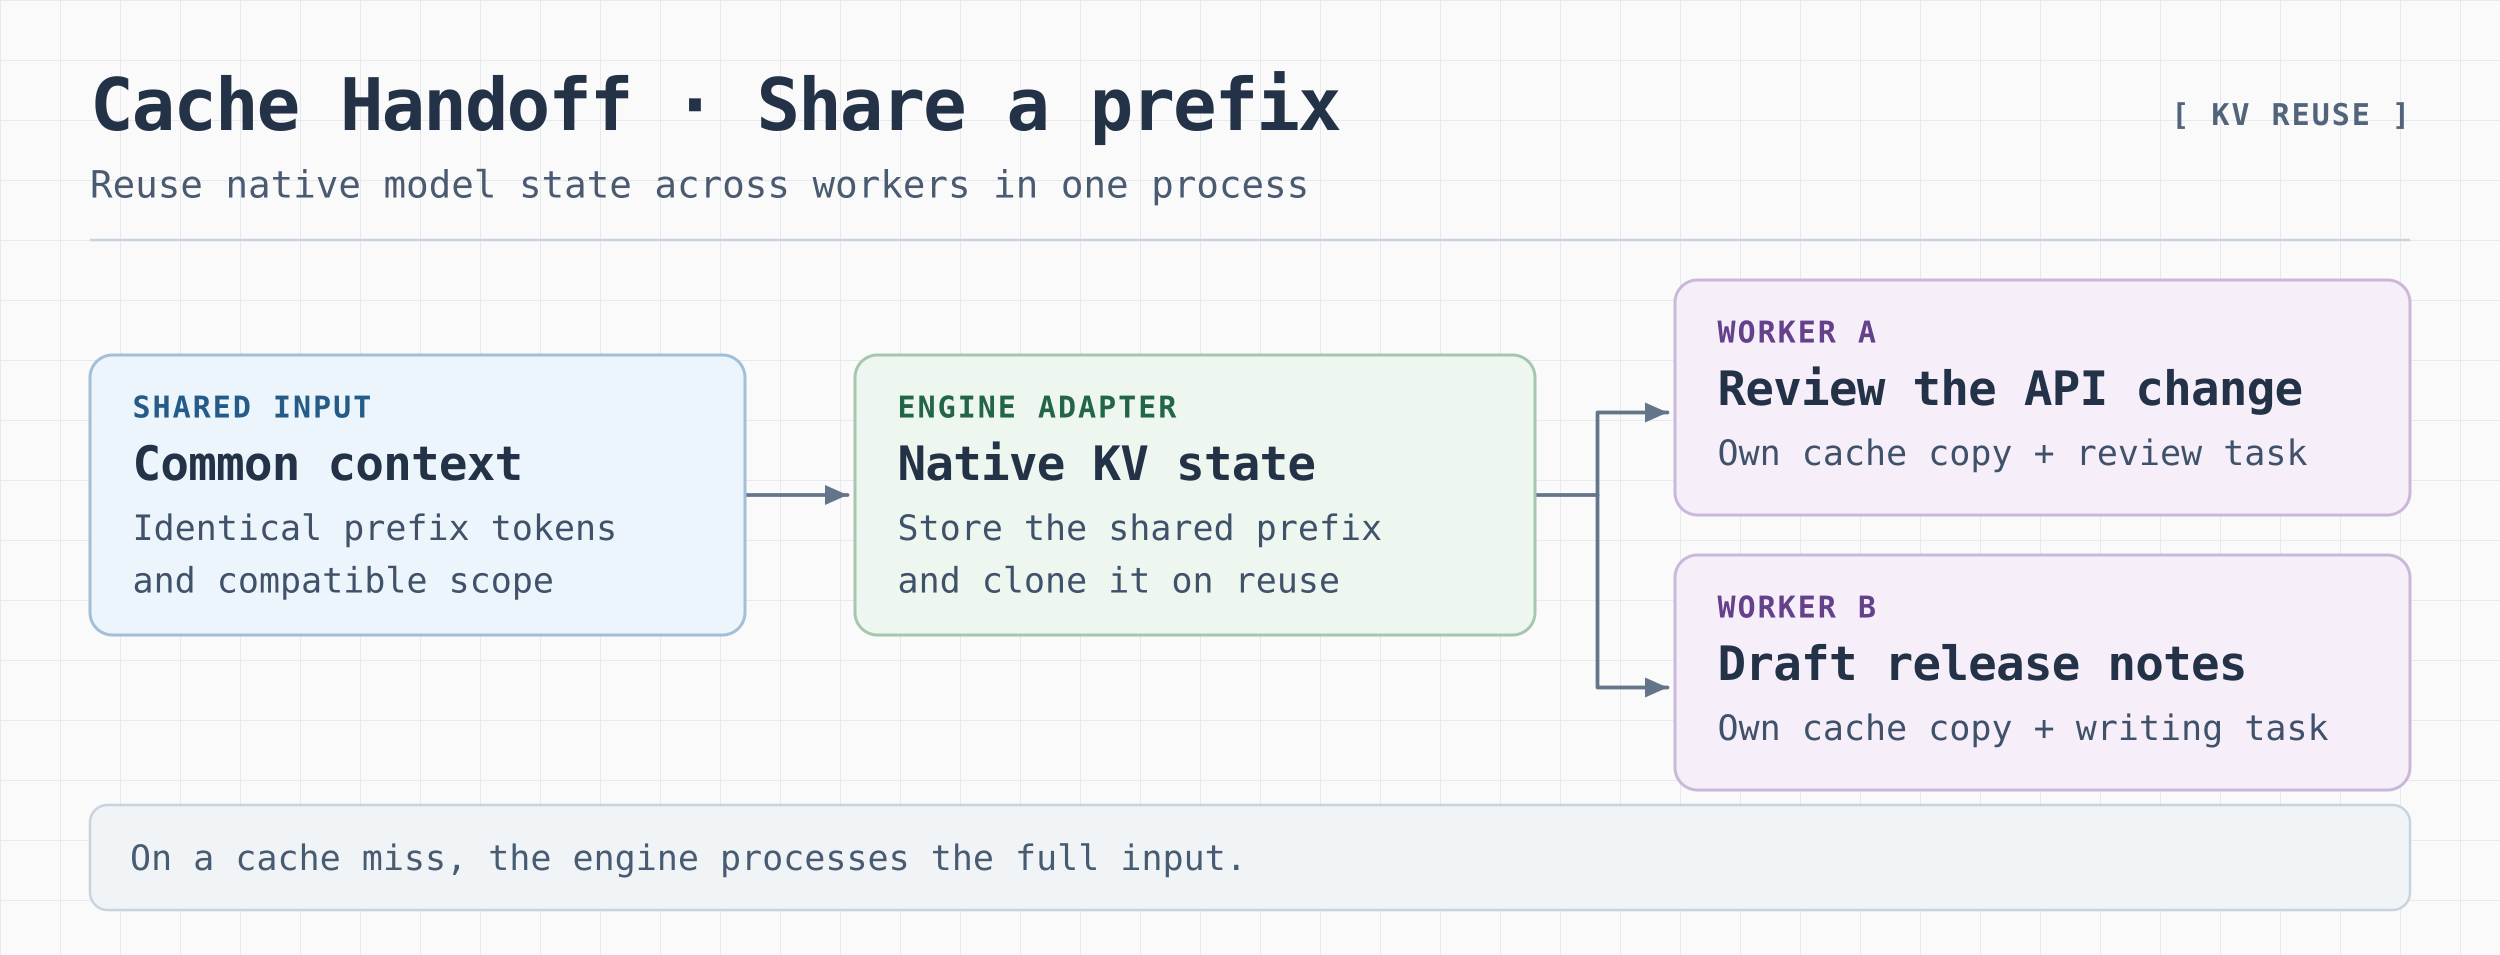
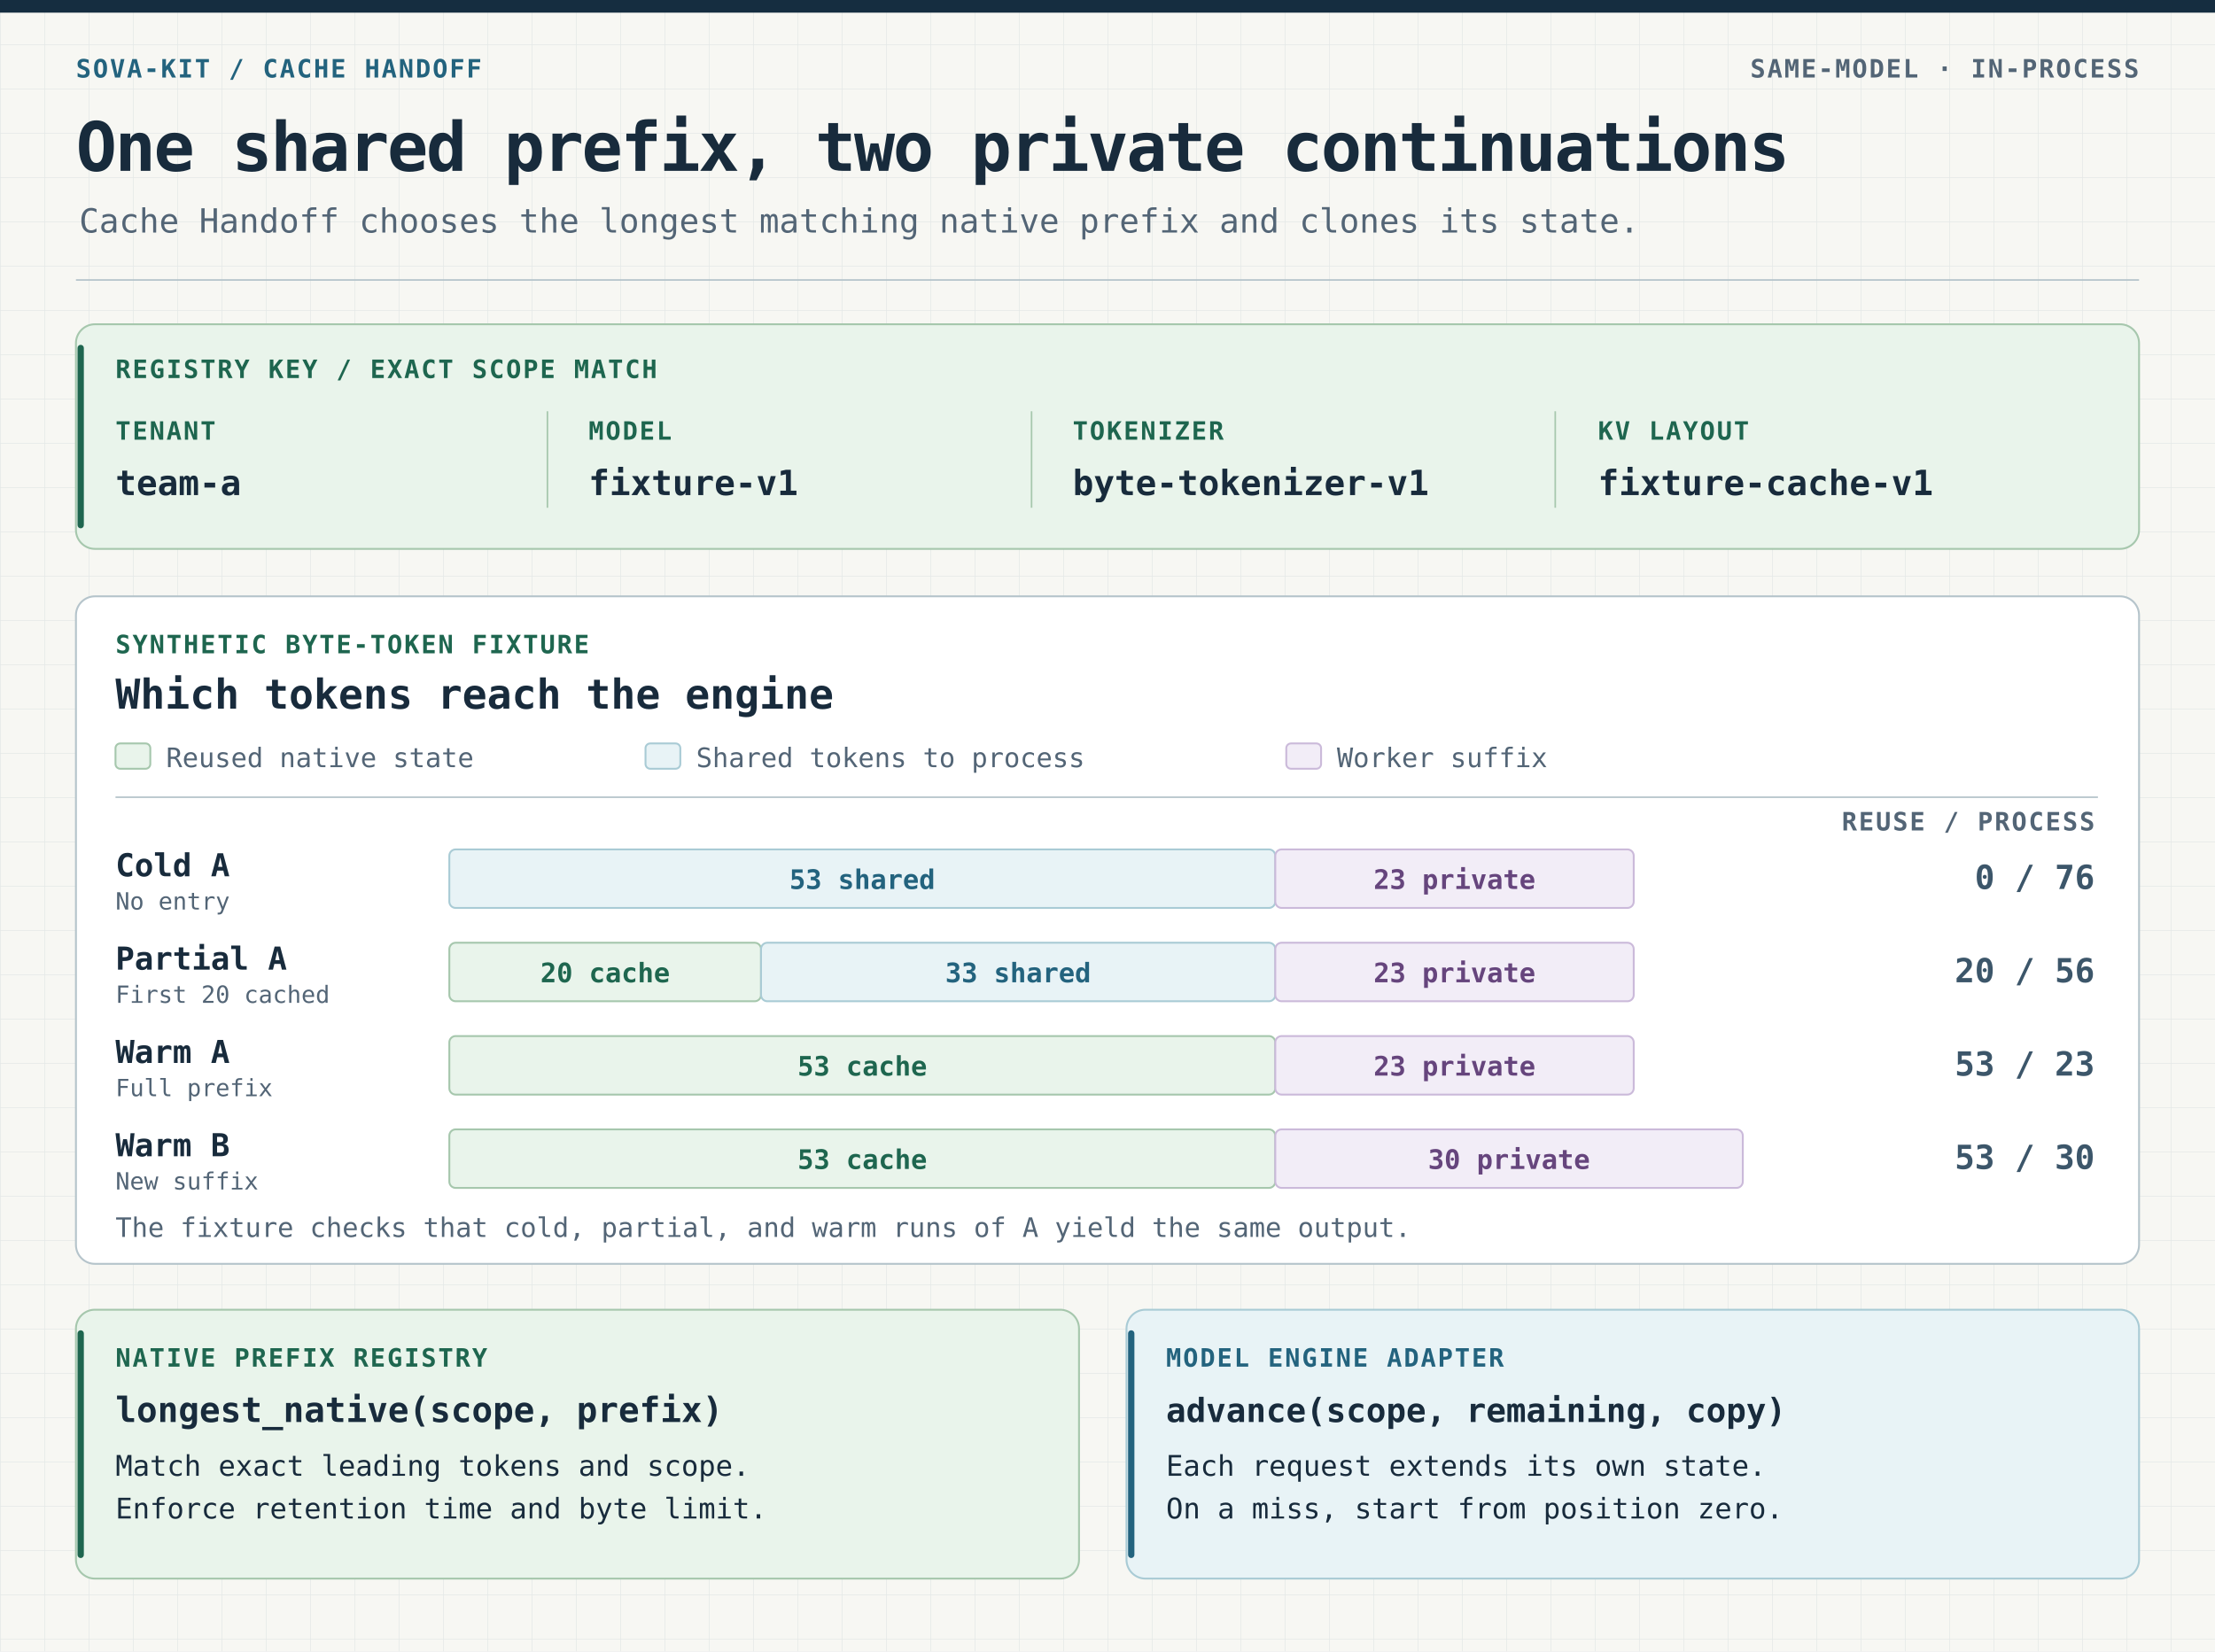
- <svg xmlns="http://www.w3.org/2000/svg" width="1000" height="382" viewBox="0 0 1000 382" role="img" aria-labelledby="title description" font-family="monospace" fill="#233247">
+ <svg xmlns="http://www.w3.org/2000/svg" width="1400" height="1044" viewBox="0 0 1400 1044" font-family="Menlo, Consolas, monospace" role="img" aria-labelledby="native-prefix-title native-prefix-desc">
  <defs>
-     <pattern id="grid" width="24" height="24" patternUnits="userSpaceOnUse">
-       <path d="M24 0H0V24" fill="none" stroke="#e2e7ec" stroke-width=".65" />
+     <pattern id="native-prefix-grid" width="28" height="28" patternUnits="userSpaceOnUse">
+       <path d="M28 0H0V28" fill="none" stroke="#e3e7e6" stroke-width=".75" />
    </pattern>
-     <style>
-       .title { font-size: 29px; font-weight: 700; letter-spacing: -.8px; }
-       .subtitle { font-size: 15px; fill: #4a5a70; }
-       .tag, .kicker { font-size: 12px; font-weight: 700; letter-spacing: .8px; }
-       .tag { fill: #52647b; }
-       .heading { font-size: 19px; font-weight: 700; letter-spacing: -.3px; }
-       .body { font-size: 14px; fill: #40516a; }
-       .note, .label { font-size: 14px; fill: #475b72; }
-       .strip { fill: #f1f4f7; stroke: #c8d3de; }
-       .flow { fill: none; stroke: #64758a; stroke-width: 1.5; stroke-linecap: round; stroke-linejoin: round; }
-       .dash { stroke-dasharray: 4 4; }
-     </style>
  </defs>
-   <rect width="1000" height="382" fill="#fafafa" />
-   <rect width="1000" height="382" fill="url(#grid)" />
-   <text x="36" y="52" class="title">Cache Handoff · Share a prefix</text>
-   <text x="36" y="79" class="subtitle">Reuse native model state across workers in one process</text>
-   <text x="964" y="50" class="tag" text-anchor="end">[ KV REUSE ]</text>
-   <path d="M36 96H964" stroke="#c8d3de" />
-   <path d="M298 198H339" class="flow" />
-   <polygon points="330,194 339,198 330,202" fill="#64758a" />
-   <path d="M614 198H639V165H667" class="flow" />
-   <polygon points="658,161 667,165 658,169" fill="#64758a" />
-   <path d="M639 198V275H667" class="flow" />
-   <polygon points="658,271 667,275 658,279" fill="#64758a" />
-   <g>
-     <rect x="36" y="142" width="262" height="112" rx="9" fill="#edf5fc" stroke="#a3bfd8" stroke-width="1.2" />
-     <text x="53" y="167" class="kicker" fill="#255b88">SHARED INPUT</text>
-     <text x="53" y="192" class="heading">Common context</text>
-     <text x="53" y="216" class="body">Identical prefix tokens</text>
-     <text x="53" y="237" class="body">and compatible scope</text>
-   </g>
-   <g>
-     <rect x="342" y="142" width="272" height="112" rx="9" fill="#edf7f0" stroke="#a6c6b0" stroke-width="1.2" />
-     <text x="359" y="167" class="kicker" fill="#236547">ENGINE ADAPTER</text>
-     <text x="359" y="192" class="heading">Native KV state</text>
-     <text x="359" y="216" class="body">Store the shared prefix</text>
-     <text x="359" y="237" class="body">and clone it on reuse</text>
-   </g>
-   <g>
-     <rect x="670" y="112" width="294" height="94" rx="9" fill="#f6effa" stroke="#cbb7d9" stroke-width="1.2" />
-     <text x="687" y="137" class="kicker" fill="#64418a">WORKER A</text>
-     <text x="687" y="162" class="heading">Review the API change</text>
-     <text x="687" y="186" class="body">Own cache copy + review task</text>
-   </g>
-   <g>
-     <rect x="670" y="222" width="294" height="94" rx="9" fill="#f6effa" stroke="#cbb7d9" stroke-width="1.2" />
-     <text x="687" y="247" class="kicker" fill="#64418a">WORKER B</text>
-     <text x="687" y="272" class="heading">Draft release notes</text>
-     <text x="687" y="296" class="body">Own cache copy + writing task</text>
-   </g>
-   <rect x="36" y="322" width="928" height="42" rx="7" class="strip" />
-   <text x="52" y="348" class="note">On a cache miss, the engine processes the full input.</text>
+   <rect width="1400" height="1044" fill="#f7f7f3" />
+   <rect width="1400" height="1044" fill="url(#native-prefix-grid)" />
+   <rect width="1400" height="8" fill="#152d40" />
+   <text x="48" y="49" font-size="16" font-weight="700" fill="#23637e" letter-spacing="1.1">SOVA-KIT  /  CACHE HANDOFF</text>
+   <text x="1352" y="49" font-size="16" font-weight="700" fill="#536576" text-anchor="end" letter-spacing="1.1">SAME-MODEL  ·  IN-PROCESS</text>
+   <text x="48" y="108" font-size="43" font-weight="700" fill="#182b3c" letter-spacing="-1.3">One shared prefix, two private continuations</text>
+   <text x="50" y="147" font-size="21" font-weight="400" fill="#536576">Cache Handoff chooses the longest matching native prefix and clones its state.</text>
+   <line x1="48" y1="177" x2="1352" y2="177" stroke="#b5c4cb" stroke-width="1" />
+   <rect x="48" y="205" width="1304" height="142" rx="12" fill="#e9f4eb" stroke="#a6c7ad" stroke-width="1.2" />
+   <rect x="49" y="218" width="4" height="116" rx="2" fill="#1e664f" stroke="none" stroke-width="1.2" />
+   <text x="73" y="239" font-size="16" font-weight="700" fill="#1e664f" letter-spacing="1.1">REGISTRY KEY  /  EXACT SCOPE MATCH</text>
+   <text x="73" y="278" font-size="16" font-weight="700" fill="#1e664f" letter-spacing="1.1">TENANT</text>
+   <text x="73" y="313" font-size="22" font-weight="700" fill="#182b3c">team-a</text>
+   <text x="372" y="278" font-size="16" font-weight="700" fill="#1e664f" letter-spacing="1.1">MODEL</text>
+   <text x="372" y="313" font-size="22" font-weight="700" fill="#182b3c">fixture-v1</text>
+   <text x="678" y="278" font-size="16" font-weight="700" fill="#1e664f" letter-spacing="1.1">TOKENIZER</text>
+   <text x="678" y="313" font-size="22" font-weight="700" fill="#182b3c">byte-tokenizer-v1</text>
+   <text x="1010" y="278" font-size="16" font-weight="700" fill="#1e664f" letter-spacing="1.1">KV LAYOUT</text>
+   <text x="1010" y="313" font-size="22" font-weight="700" fill="#182b3c">fixture-cache-v1</text>
+   <line x1="346" y1="260" x2="346" y2="321" stroke="#a6c7ad" stroke-width="1" />
+   <line x1="652" y1="260" x2="652" y2="321" stroke="#a6c7ad" stroke-width="1" />
+   <line x1="983" y1="260" x2="983" y2="321" stroke="#a6c7ad" stroke-width="1" />
+   <rect x="48" y="377" width="1304" height="422" rx="12" fill="#ffffff" stroke="#b5c4cb" stroke-width="1.2" />
+   <text x="73" y="413" font-size="16" font-weight="700" fill="#1e664f" letter-spacing="1.1">SYNTHETIC BYTE-TOKEN FIXTURE</text>
+   <text x="73" y="448" font-size="26" font-weight="700" fill="#182b3c">Which tokens reach the engine</text>
+   <rect x="73" y="470" width="22" height="16" rx="3" fill="#e9f4eb" stroke="#a6c7ad" stroke-width="1.2" />
+   <text x="105" y="485" font-size="17" font-weight="400" fill="#536576">Reused native state</text>
+   <rect x="408" y="470" width="22" height="16" rx="3" fill="#e8f3f6" stroke="#a9cbd5" stroke-width="1.2" />
+   <text x="440" y="485" font-size="17" font-weight="400" fill="#536576">Shared tokens to process</text>
+   <rect x="813" y="470" width="22" height="16" rx="3" fill="#f2edf7" stroke="#cbbada" stroke-width="1.2" />
+   <text x="845" y="485" font-size="17" font-weight="400" fill="#536576">Worker suffix</text>
+   <line x1="73" y1="504" x2="1326" y2="504" stroke="#b5c4cb" stroke-width="1" />
+   <text x="1324" y="525" font-size="16" font-weight="700" fill="#536576" text-anchor="end" letter-spacing="1.1">REUSE / PROCESS</text>
+   <text x="73" y="554" font-size="20" font-weight="700" fill="#182b3c">Cold A</text>
+   <text x="73" y="575" font-size="15" font-weight="400" fill="#536576">No entry</text>
+   <rect x="284" y="537" width="522.05" height="37" rx="4" fill="#e8f3f6" stroke="#a9cbd5" stroke-width="1.2" />
+   <text x="545.02" y="562" font-size="17" font-weight="700" fill="#23637e" text-anchor="middle">53 shared</text>
+   <rect x="806.05" y="537" width="226.55" height="37" rx="4" fill="#f2edf7" stroke="#cbbada" stroke-width="1.2" />
+   <text x="919.32" y="562" font-size="17" font-weight="700" fill="#66457d" text-anchor="middle">23 private</text>
+   <text x="1324" y="562" font-size="21" font-weight="700" fill="#3c566a" text-anchor="end">0 / 76</text>
+   <text x="73" y="613" font-size="20" font-weight="700" fill="#182b3c">Partial A</text>
+   <text x="73" y="634" font-size="15" font-weight="400" fill="#536576">First 20 cached</text>
+   <rect x="284" y="596" width="197" height="37" rx="4" fill="#e9f4eb" stroke="#a6c7ad" stroke-width="1.2" />
+   <text x="382.5" y="621" font-size="17" font-weight="700" fill="#1e664f" text-anchor="middle">20 cache</text>
+   <rect x="481" y="596" width="325.05" height="37" rx="4" fill="#e8f3f6" stroke="#a9cbd5" stroke-width="1.2" />
+   <text x="643.52" y="621" font-size="17" font-weight="700" fill="#23637e" text-anchor="middle">33 shared</text>
+   <rect x="806.05" y="596" width="226.55" height="37" rx="4" fill="#f2edf7" stroke="#cbbada" stroke-width="1.2" />
+   <text x="919.32" y="621" font-size="17" font-weight="700" fill="#66457d" text-anchor="middle">23 private</text>
+   <text x="1324" y="621" font-size="21" font-weight="700" fill="#3c566a" text-anchor="end">20 / 56</text>
+   <text x="73" y="672" font-size="20" font-weight="700" fill="#182b3c">Warm A</text>
+   <text x="73" y="693" font-size="15" font-weight="400" fill="#536576">Full prefix</text>
+   <rect x="284" y="655" width="522.05" height="37" rx="4" fill="#e9f4eb" stroke="#a6c7ad" stroke-width="1.2" />
+   <text x="545.02" y="680" font-size="17" font-weight="700" fill="#1e664f" text-anchor="middle">53 cache</text>
+   <rect x="806.05" y="655" width="226.55" height="37" rx="4" fill="#f2edf7" stroke="#cbbada" stroke-width="1.2" />
+   <text x="919.32" y="680" font-size="17" font-weight="700" fill="#66457d" text-anchor="middle">23 private</text>
+   <text x="1324" y="680" font-size="21" font-weight="700" fill="#3c566a" text-anchor="end">53 / 23</text>
+   <text x="73" y="731" font-size="20" font-weight="700" fill="#182b3c">Warm B</text>
+   <text x="73" y="752" font-size="15" font-weight="400" fill="#536576">New suffix</text>
+   <rect x="284" y="714" width="522.05" height="37" rx="4" fill="#e9f4eb" stroke="#a6c7ad" stroke-width="1.2" />
+   <text x="545.02" y="739" font-size="17" font-weight="700" fill="#1e664f" text-anchor="middle">53 cache</text>
+   <rect x="806.05" y="714" width="295.5" height="37" rx="4" fill="#f2edf7" stroke="#cbbada" stroke-width="1.2" />
+   <text x="953.8" y="739" font-size="17" font-weight="700" fill="#66457d" text-anchor="middle">30 private</text>
+   <text x="1324" y="739" font-size="21" font-weight="700" fill="#3c566a" text-anchor="end">53 / 30</text>
+   <text x="73" y="782" font-size="17" font-weight="400" fill="#536576">The fixture checks that cold, partial, and warm runs of A yield the same output.</text>
+   <rect x="48" y="828" width="634" height="170" rx="12" fill="#e9f4eb" stroke="#a6c7ad" stroke-width="1.2" />
+   <rect x="49" y="841" width="4" height="144" rx="2" fill="#1e664f" stroke="none" stroke-width="1.2" />
+   <text x="73" y="864" font-size="16" font-weight="700" fill="#1e664f" letter-spacing="1.1">NATIVE PREFIX REGISTRY</text>
+   <text x="73" y="899" font-size="22" font-weight="700" fill="#182b3c">longest_native(scope, prefix)</text>
+   <text x="73" y="933" font-size="18" font-weight="400" fill="#182b3c">Match exact leading tokens and scope.</text>
+   <text x="73" y="960" font-size="18" font-weight="400" fill="#182b3c">Enforce retention time and byte limit.</text>
+   <rect x="712" y="828" width="640" height="170" rx="12" fill="#e8f3f6" stroke="#a9cbd5" stroke-width="1.2" />
+   <rect x="713" y="841" width="4" height="144" rx="2" fill="#23637e" stroke="none" stroke-width="1.2" />
+   <text x="737" y="864" font-size="16" font-weight="700" fill="#23637e" letter-spacing="1.1">MODEL ENGINE ADAPTER</text>
+   <text x="737" y="899" font-size="21" font-weight="700" fill="#182b3c">advance(scope, remaining, copy)</text>
+   <text x="737" y="933" font-size="18" font-weight="400" fill="#182b3c">Each request extends its own state.</text>
+   <text x="737" y="960" font-size="18" font-weight="400" fill="#182b3c">On a miss, start from position zero.</text>
</svg>
